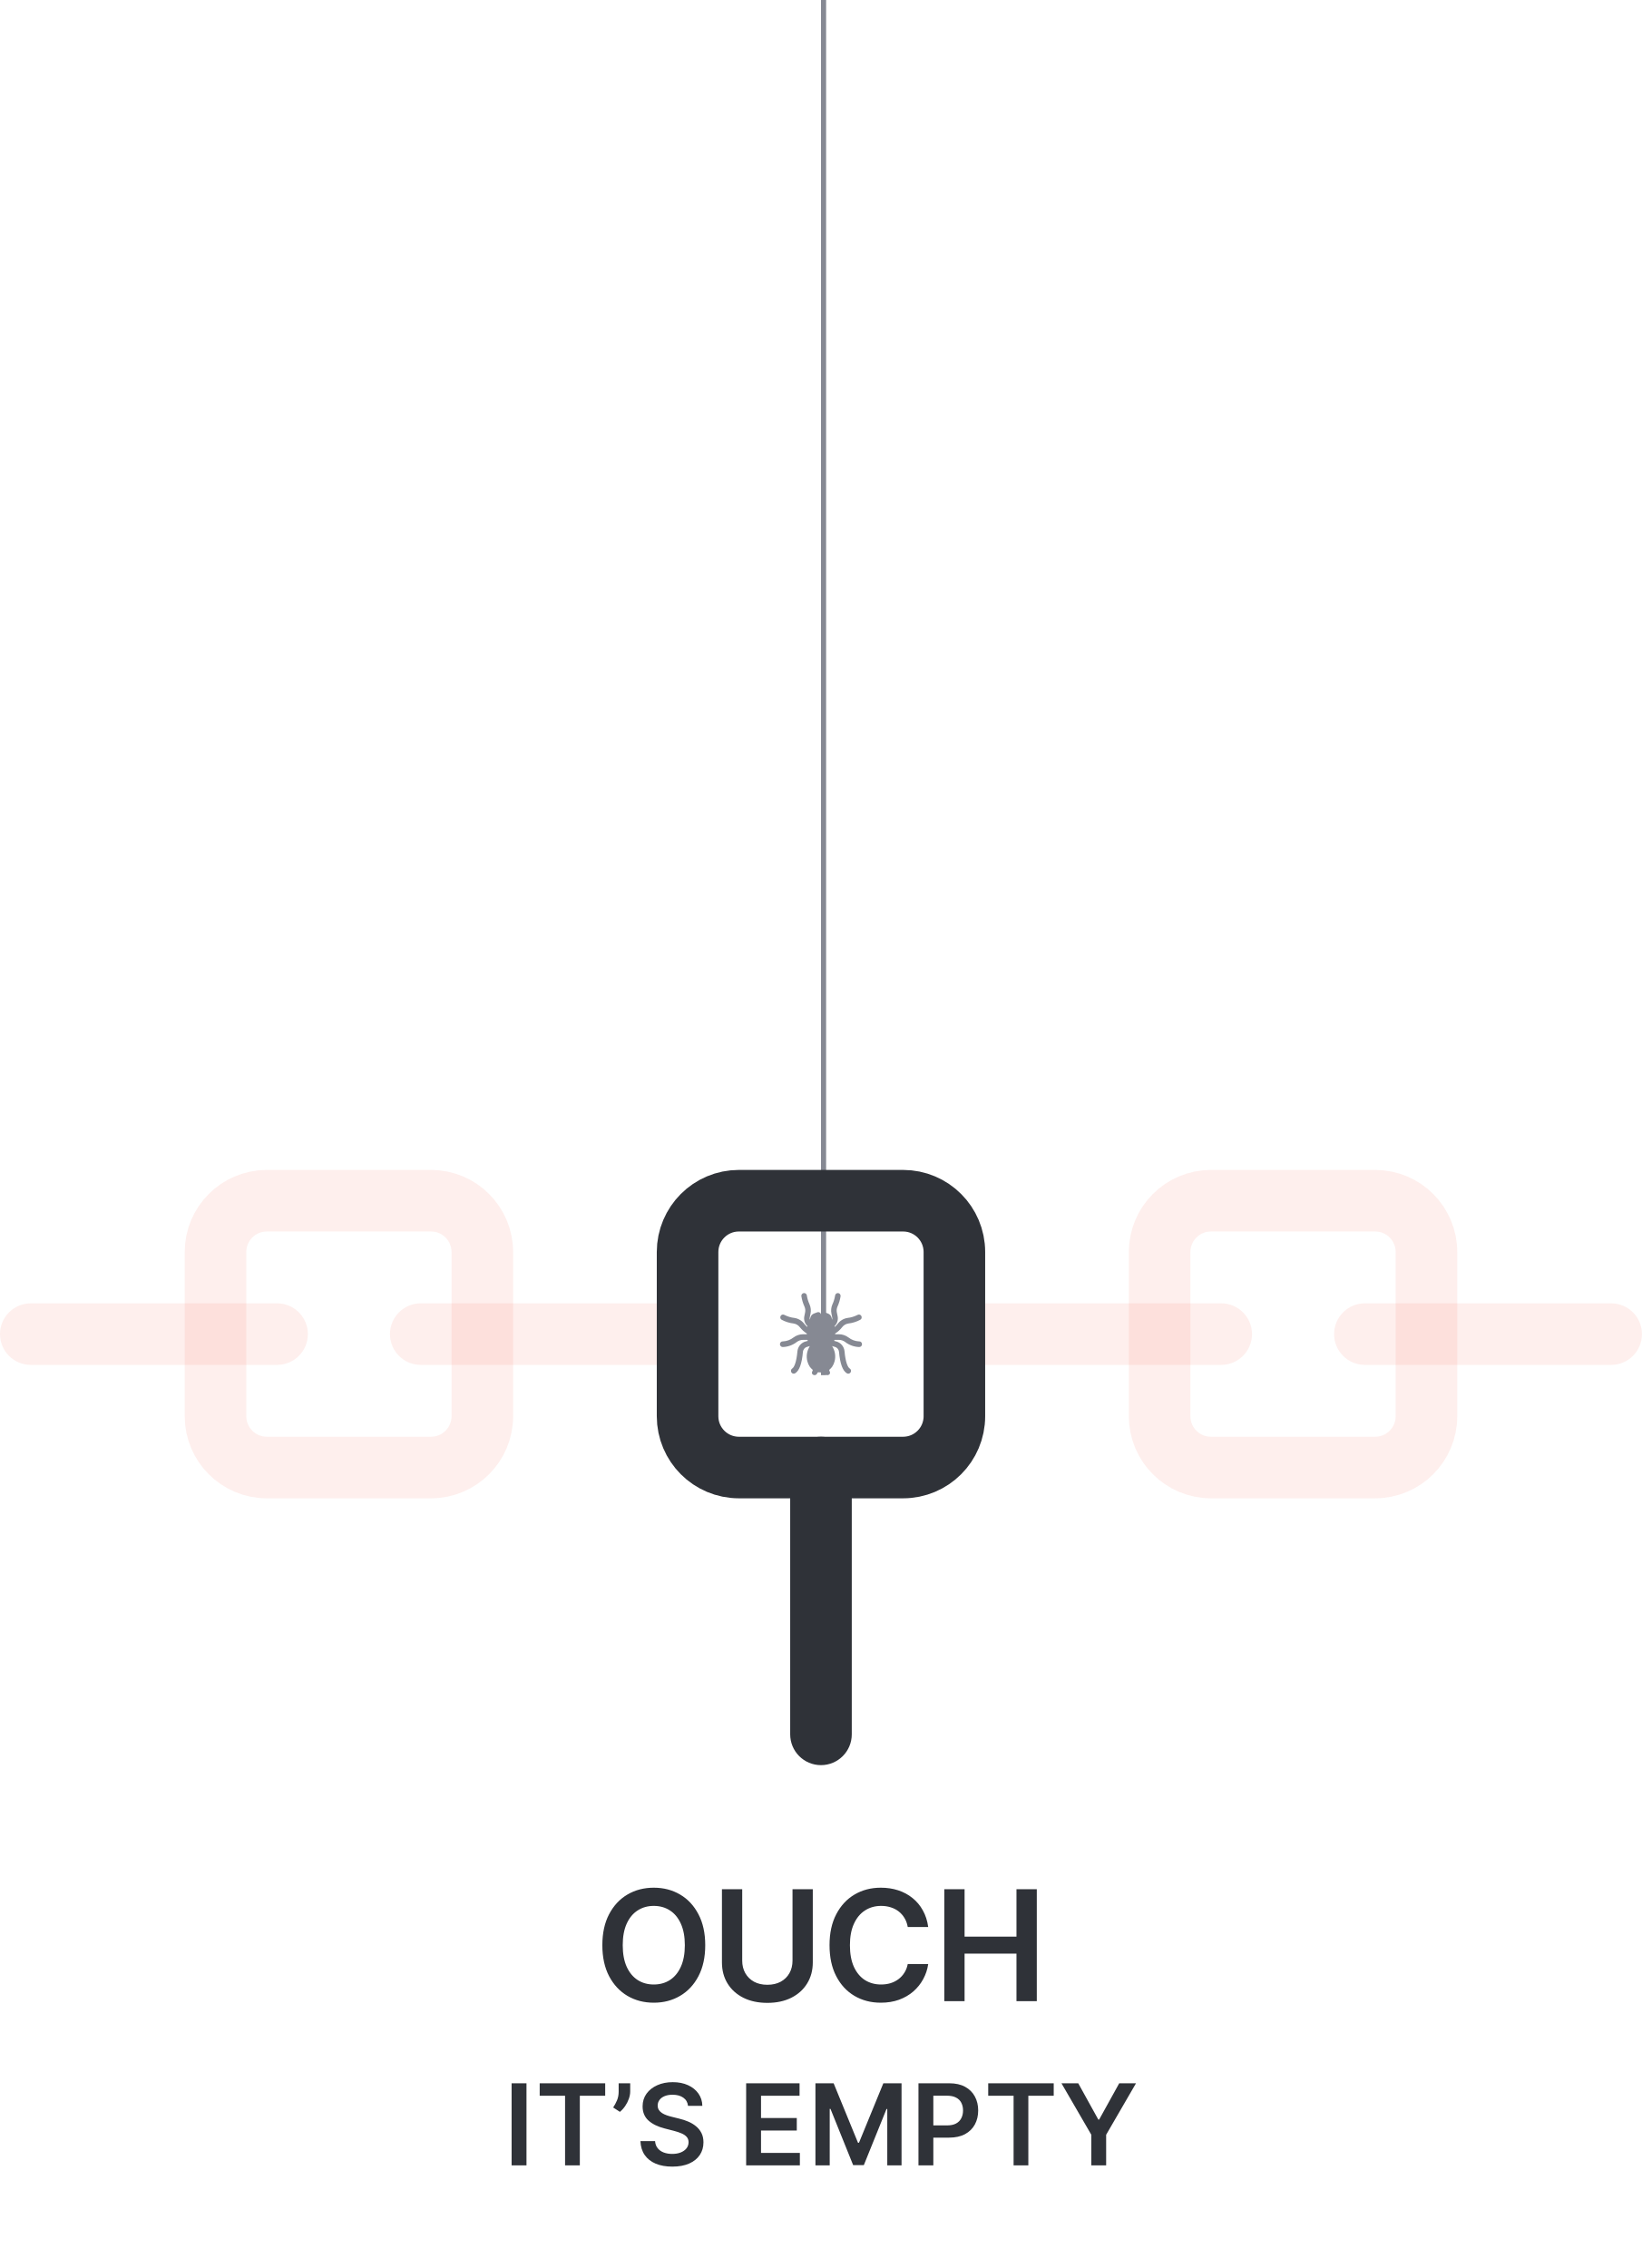
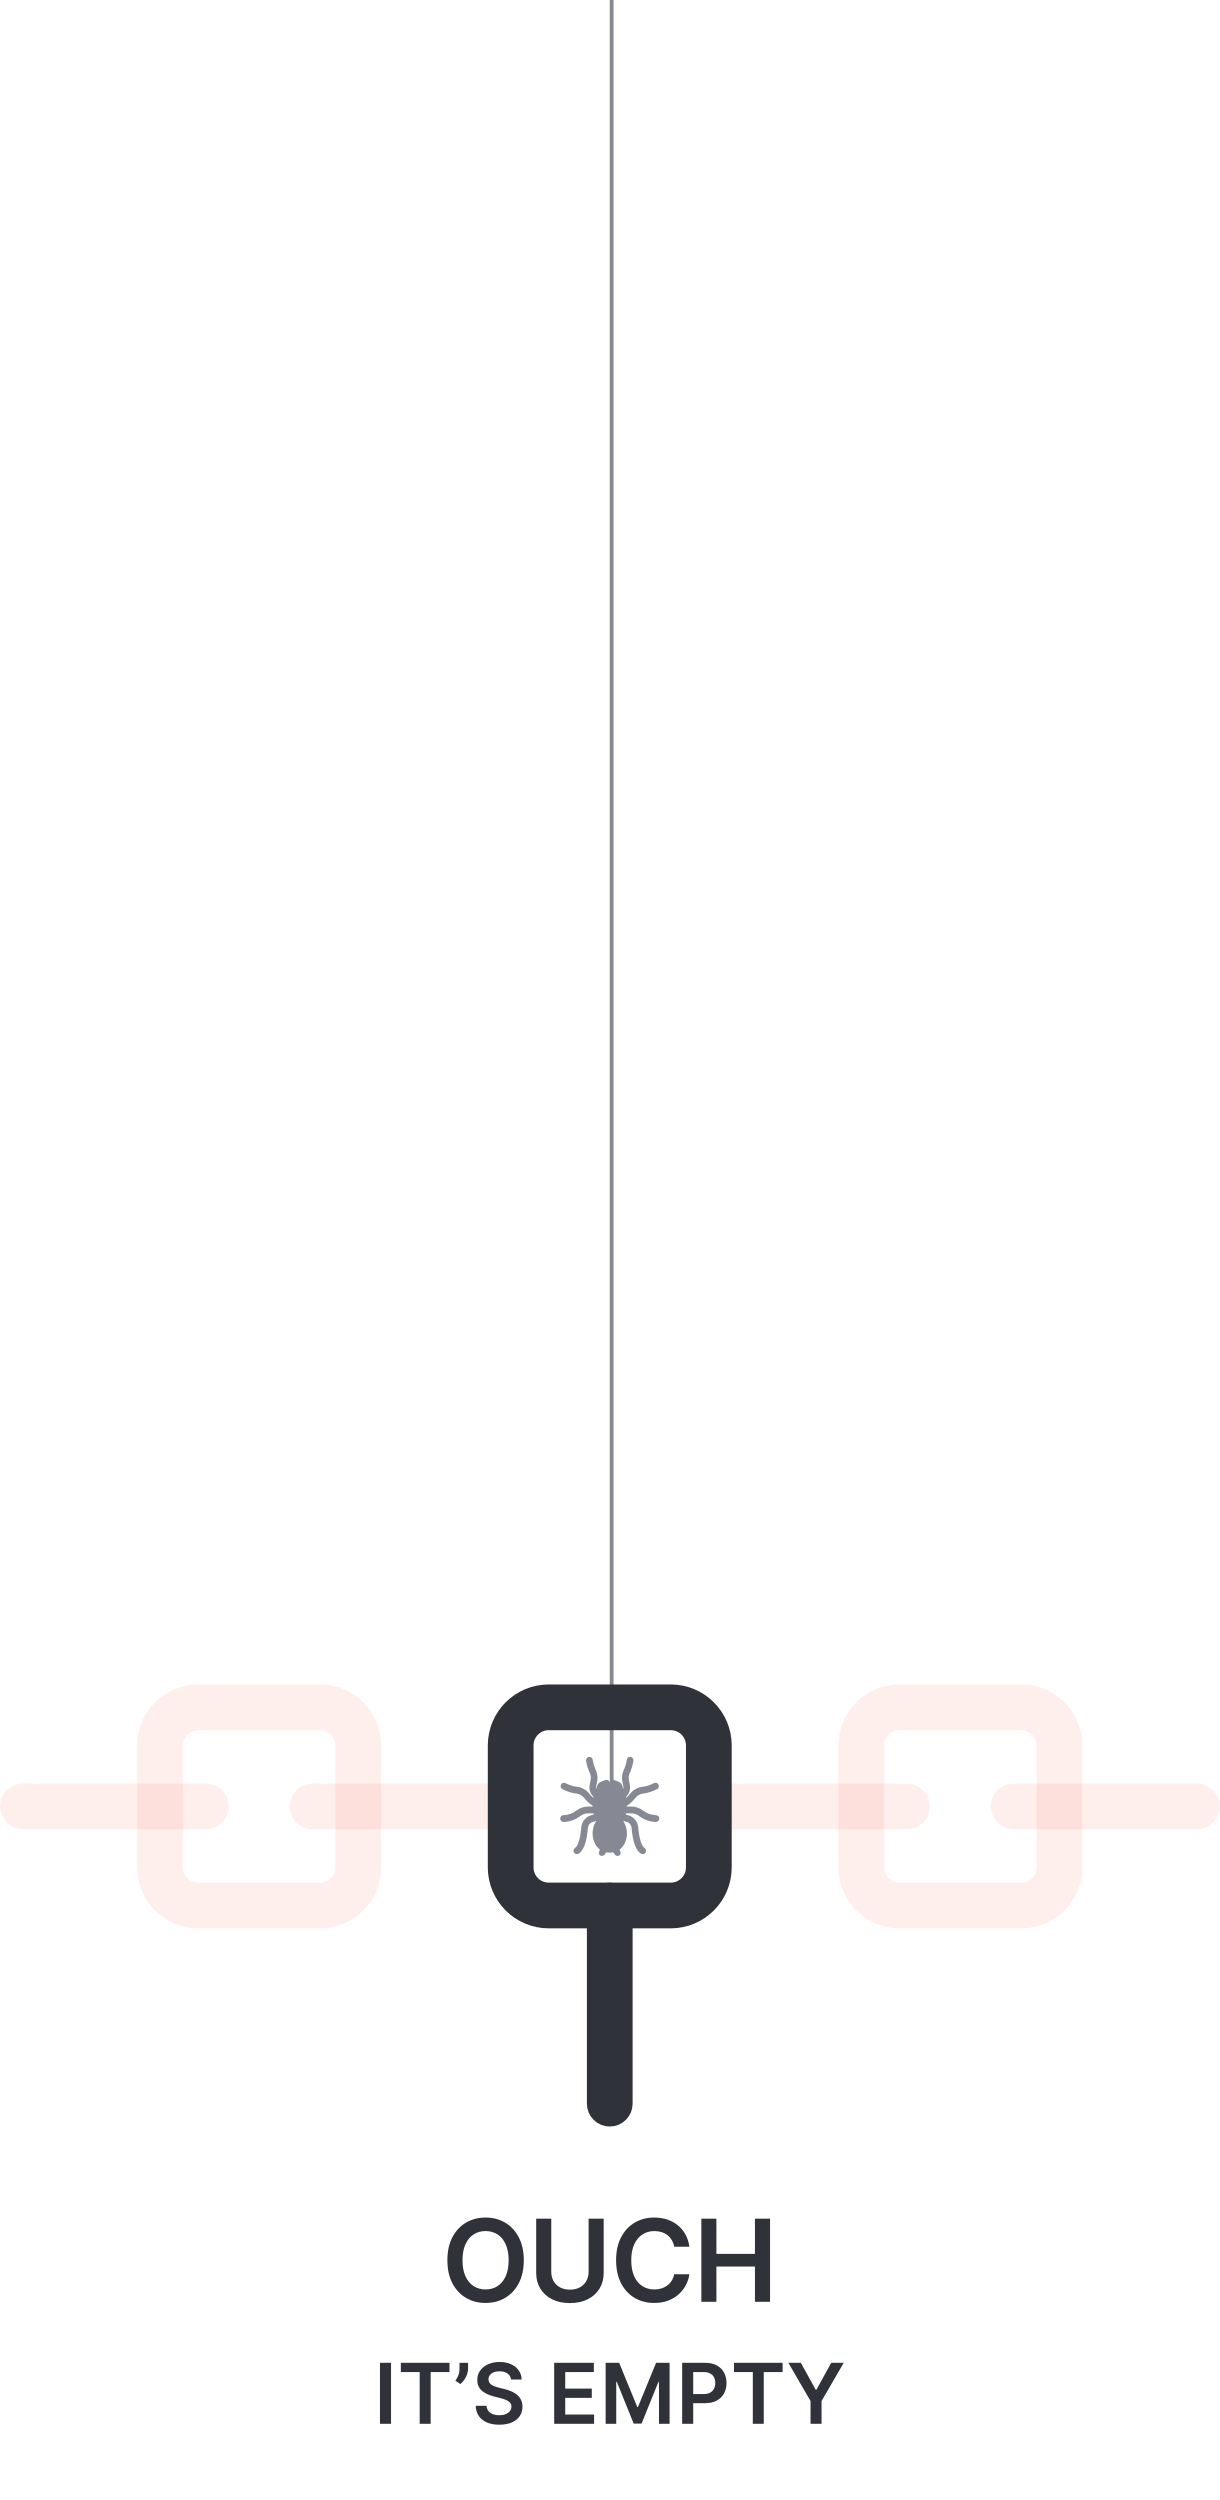
- <svg xmlns="http://www.w3.org/2000/svg" width="160" height="221" viewBox="0 0 160 221" fill="none">
-   <path d="M68.721 189.545C68.721 190.721 68.5 191.728 68.06 192.566C67.623 193.4 67.027 194.039 66.27 194.483C65.517 194.927 64.663 195.149 63.708 195.149C62.753 195.149 61.897 194.927 61.141 194.483C60.388 194.036 59.791 193.395 59.351 192.56C58.914 191.722 58.696 190.717 58.696 189.545C58.696 188.37 58.914 187.365 59.351 186.531C59.791 185.692 60.388 185.051 61.141 184.608C61.897 184.164 62.753 183.942 63.708 183.942C64.663 183.942 65.517 184.164 66.27 184.608C67.027 185.051 67.623 185.692 68.06 186.531C68.5 187.365 68.721 188.37 68.721 189.545ZM66.734 189.545C66.734 188.718 66.604 188.02 66.345 187.452C66.089 186.88 65.734 186.449 65.279 186.158C64.825 185.863 64.301 185.716 63.708 185.716C63.115 185.716 62.591 185.863 62.137 186.158C61.682 186.449 61.325 186.88 61.066 187.452C60.81 188.02 60.682 188.718 60.682 189.545C60.682 190.373 60.81 191.072 61.066 191.644C61.325 192.212 61.682 192.644 62.137 192.939C62.591 193.23 63.115 193.375 63.708 193.375C64.301 193.375 64.825 193.23 65.279 192.939C65.734 192.644 66.089 192.212 66.345 191.644C66.604 191.072 66.734 190.373 66.734 189.545ZM77.226 184.091H79.202V191.218C79.202 191.999 79.017 192.686 78.648 193.279C78.282 193.873 77.767 194.336 77.103 194.67C76.439 195 75.663 195.165 74.775 195.165C73.884 195.165 73.106 195 72.442 194.67C71.778 194.336 71.263 193.873 70.897 193.279C70.532 192.686 70.349 191.999 70.349 191.218V184.091H72.325V191.053C72.325 191.507 72.424 191.912 72.623 192.267C72.826 192.623 73.11 192.901 73.476 193.104C73.841 193.303 74.275 193.402 74.775 193.402C75.276 193.402 75.709 193.303 76.075 193.104C76.444 192.901 76.728 192.623 76.927 192.267C77.126 191.912 77.226 191.507 77.226 191.053V184.091ZM90.448 187.772H88.455C88.398 187.445 88.294 187.156 88.141 186.903C87.988 186.648 87.798 186.431 87.571 186.254C87.344 186.076 87.085 185.943 86.793 185.854C86.506 185.762 86.195 185.716 85.861 185.716C85.268 185.716 84.743 185.865 84.284 186.163C83.826 186.458 83.468 186.891 83.209 187.463C82.949 188.031 82.82 188.725 82.82 189.545C82.82 190.38 82.949 191.083 83.209 191.655C83.471 192.223 83.83 192.653 84.284 192.944C84.743 193.232 85.266 193.375 85.856 193.375C86.183 193.375 86.488 193.333 86.772 193.248C87.06 193.159 87.317 193.029 87.544 192.859C87.775 192.688 87.969 192.479 88.125 192.23C88.285 191.982 88.395 191.697 88.455 191.378L90.448 191.388C90.373 191.907 90.211 192.393 89.963 192.848C89.718 193.303 89.396 193.704 88.999 194.052C88.601 194.396 88.136 194.666 87.603 194.862C87.07 195.053 86.479 195.149 85.829 195.149C84.871 195.149 84.015 194.927 83.262 194.483C82.509 194.039 81.916 193.398 81.483 192.56C81.049 191.722 80.833 190.717 80.833 189.545C80.833 188.37 81.051 187.365 81.488 186.531C81.925 185.692 82.52 185.051 83.272 184.608C84.025 184.164 84.878 183.942 85.829 183.942C86.436 183.942 87.001 184.027 87.523 184.197C88.045 184.368 88.51 184.618 88.919 184.949C89.327 185.275 89.663 185.676 89.925 186.152C90.192 186.625 90.366 187.164 90.448 187.772ZM92.017 195V184.091H93.993V188.709H99.049V184.091H101.03V195H99.049V190.366H93.993V195H92.017Z" fill="#2F3238" />
-   <path d="M51.303 203V211H49.853V203H51.303ZM52.59 204.215V203H58.973V204.215H56.501V211H55.063V204.215H52.59ZM61.41 203V203.797C61.41 204.026 61.366 204.264 61.278 204.512C61.192 204.757 61.073 204.991 60.922 205.215C60.771 205.436 60.599 205.626 60.407 205.785L59.75 205.359C59.894 205.143 60.019 204.91 60.125 204.66C60.232 204.408 60.285 204.122 60.285 203.805V203H61.41ZM67.044 205.199C67.007 204.858 66.854 204.592 66.583 204.402C66.315 204.212 65.966 204.117 65.536 204.117C65.234 204.117 64.975 204.163 64.759 204.254C64.543 204.345 64.377 204.469 64.263 204.625C64.148 204.781 64.09 204.96 64.087 205.16C64.087 205.327 64.125 205.471 64.2 205.594C64.278 205.716 64.384 205.82 64.517 205.906C64.649 205.99 64.796 206.06 64.958 206.117C65.119 206.174 65.282 206.223 65.446 206.262L66.196 206.449C66.498 206.52 66.789 206.615 67.067 206.734C67.349 206.854 67.6 207.005 67.821 207.188C68.045 207.37 68.222 207.59 68.353 207.848C68.483 208.105 68.548 208.408 68.548 208.754C68.548 209.223 68.428 209.635 68.189 209.992C67.949 210.346 67.603 210.624 67.149 210.824C66.699 211.022 66.153 211.121 65.513 211.121C64.89 211.121 64.35 211.025 63.892 210.832C63.436 210.639 63.079 210.358 62.821 209.988C62.566 209.618 62.428 209.168 62.407 208.637H63.833C63.854 208.915 63.94 209.147 64.091 209.332C64.242 209.517 64.439 209.655 64.681 209.746C64.925 209.837 65.199 209.883 65.501 209.883C65.816 209.883 66.092 209.836 66.329 209.742C66.569 209.646 66.756 209.513 66.892 209.344C67.027 209.172 67.096 208.971 67.099 208.742C67.096 208.534 67.035 208.362 66.915 208.227C66.795 208.089 66.627 207.974 66.411 207.883C66.198 207.789 65.948 207.706 65.661 207.633L64.751 207.398C64.092 207.229 63.571 206.973 63.188 206.629C62.808 206.283 62.618 205.823 62.618 205.25C62.618 204.779 62.746 204.366 63.001 204.012C63.259 203.658 63.609 203.383 64.052 203.187C64.494 202.99 64.996 202.891 65.556 202.891C66.123 202.891 66.621 202.99 67.048 203.187C67.478 203.383 67.815 203.655 68.06 204.004C68.304 204.35 68.431 204.749 68.439 205.199H67.044ZM72.708 211V203H77.912V204.215H74.158V206.387H77.642V207.602H74.158V209.785H77.943V211H72.708ZM79.46 203H81.233L83.608 208.797H83.702L86.077 203H87.851V211H86.46V205.504H86.386L84.175 210.977H83.136L80.925 205.492H80.851V211H79.46V203ZM89.499 211V203H92.499C93.113 203 93.629 203.115 94.046 203.344C94.465 203.573 94.781 203.888 94.995 204.289C95.211 204.687 95.319 205.141 95.319 205.648C95.319 206.161 95.211 206.617 94.995 207.016C94.779 207.414 94.46 207.728 94.038 207.957C93.616 208.184 93.096 208.297 92.479 208.297H90.491V207.105H92.284C92.643 207.105 92.938 207.043 93.167 206.918C93.396 206.793 93.565 206.621 93.674 206.402C93.787 206.184 93.843 205.932 93.843 205.648C93.843 205.365 93.787 205.115 93.674 204.898C93.565 204.682 93.395 204.514 93.163 204.395C92.934 204.272 92.638 204.211 92.276 204.211H90.948V211H89.499ZM96.296 204.215V203H102.679V204.215H100.206V211H98.769V204.215H96.296ZM103.433 203H105.069L107.026 206.539H107.105L109.062 203H110.698L107.788 208.016V211H106.343V208.016L103.433 203Z" fill="#2F3238" />
-   <rect x="80" width="0.5" height="134" fill="#868993" />
-   <path d="M83.998 130.951C83.991 130.884 83.959 130.822 83.909 130.777C83.86 130.732 83.795 130.707 83.729 130.708H83.708H83.708C83.334 130.692 82.973 130.558 82.677 130.325C82.406 130.122 82.079 130.013 81.743 130.012H81.379V129.944V129.944C81.639 129.781 81.868 129.573 82.057 129.33C82.204 129.135 82.42 129.004 82.659 128.967C83.073 128.92 83.475 128.794 83.842 128.595C83.909 128.552 83.954 128.481 83.963 128.402C83.972 128.333 83.955 128.263 83.916 128.206C83.876 128.149 83.817 128.11 83.75 128.096C83.683 128.083 83.613 128.095 83.555 128.132C83.248 128.289 82.917 128.388 82.576 128.425C82.201 128.485 81.862 128.689 81.631 128.996C81.545 129.107 81.446 129.209 81.338 129.299C81.332 129.275 81.325 129.25 81.317 129.227L81.385 129.15H81.385C81.6 128.909 81.688 128.579 81.623 128.261L81.547 127.891C81.508 127.702 81.527 127.505 81.604 127.328C81.753 127.003 81.856 126.659 81.911 126.305C81.919 126.227 81.895 126.149 81.843 126.091C81.797 126.038 81.732 126.006 81.663 126.001C81.594 125.996 81.525 126.018 81.472 126.063C81.418 126.108 81.384 126.172 81.376 126.243C81.328 126.542 81.239 126.833 81.112 127.107C80.99 127.388 80.957 127.701 81.02 128.002L81.094 128.367H81.094C81.111 128.445 81.107 128.526 81.084 128.602L81.038 128.406C80.993 128.212 80.855 128.055 80.671 127.989L80.355 127.872C80.326 127.862 80.295 127.856 80.264 127.856C80.207 127.856 80.152 127.874 80.106 127.908C80.059 127.942 80.025 127.99 80.007 128.045C80.007 128.049 80.004 128.052 80 128.052C79.996 128.052 79.993 128.049 79.993 128.045C79.975 127.99 79.941 127.942 79.894 127.908C79.848 127.874 79.793 127.856 79.736 127.856C79.705 127.856 79.674 127.862 79.645 127.872L79.329 127.989H79.329C79.145 128.055 79.007 128.212 78.962 128.406L78.915 128.602C78.893 128.526 78.889 128.445 78.905 128.367L78.98 128.002H78.98C79.043 127.701 79.01 127.388 78.888 127.107C78.761 126.833 78.672 126.542 78.624 126.243C78.613 126.146 78.552 126.062 78.464 126.023C78.376 125.984 78.274 125.996 78.197 126.054C78.119 126.112 78.078 126.208 78.089 126.305C78.144 126.659 78.247 127.003 78.396 127.328C78.472 127.505 78.492 127.702 78.453 127.891L78.377 128.261C78.312 128.579 78.4 128.909 78.615 129.15L78.683 129.227C78.675 129.25 78.668 129.275 78.661 129.299H78.662C78.553 129.209 78.455 129.107 78.369 128.996C78.138 128.689 77.799 128.485 77.424 128.425C77.083 128.388 76.751 128.289 76.445 128.132C76.387 128.095 76.317 128.083 76.25 128.096C76.183 128.11 76.124 128.149 76.084 128.206C76.044 128.263 76.028 128.333 76.037 128.402C76.046 128.481 76.091 128.552 76.158 128.595C76.525 128.794 76.927 128.92 77.341 128.967C77.58 129.004 77.796 129.135 77.943 129.33C78.132 129.573 78.361 129.781 78.62 129.944V130.012L78.257 130.012C77.921 130.013 77.594 130.122 77.323 130.325C77.026 130.558 76.666 130.692 76.291 130.708H76.271C76.205 130.707 76.14 130.732 76.091 130.777C76.041 130.822 76.009 130.884 76.002 130.951C75.993 131.029 76.017 131.107 76.068 131.165C76.117 131.221 76.186 131.254 76.26 131.256C76.27 131.257 76.281 131.257 76.292 131.257H76.292C76.781 131.24 77.252 131.069 77.641 130.768C77.819 130.633 78.035 130.56 78.257 130.559H78.679C78.689 130.593 78.7 130.627 78.713 130.661L78.516 130.711V130.711C78.299 130.768 78.104 130.892 77.959 131.066C77.814 131.239 77.725 131.455 77.704 131.682C77.611 132.737 77.386 133.233 77.208 133.343H77.208C77.146 133.38 77.101 133.44 77.082 133.51C77.064 133.58 77.073 133.655 77.109 133.718C77.145 133.781 77.204 133.827 77.273 133.846C77.342 133.865 77.416 133.855 77.478 133.818C77.888 133.573 78.138 132.89 78.241 131.732V131.732C78.251 131.617 78.296 131.509 78.368 131.422C78.441 131.334 78.539 131.271 78.648 131.243L78.944 131.16C78.894 131.17 78.842 131.297 78.822 131.335H78.822C78.61 131.739 78.557 132.21 78.674 132.653C78.724 132.845 78.806 133.027 78.917 133.191C78.999 133.298 79.093 133.396 79.196 133.483C79.197 133.522 79.189 133.561 79.171 133.597C79.121 133.672 79.106 133.766 79.13 133.853C79.167 133.922 79.231 133.972 79.305 133.991C79.38 134.011 79.46 133.998 79.525 133.955C79.565 133.929 79.598 133.892 79.619 133.848C79.641 133.802 79.654 133.708 79.774 133.718C79.924 133.742 80.076 133.742 80.226 133.718C80.346 133.708 80.359 133.803 80.381 133.848C80.402 133.892 80.435 133.929 80.475 133.955C80.54 133.998 80.62 134.011 80.695 133.991C80.769 133.972 80.833 133.922 80.87 133.853C80.894 133.766 80.879 133.672 80.829 133.597C80.811 133.561 80.803 133.522 80.804 133.483C80.907 133.396 81.001 133.298 81.083 133.191C81.194 133.027 81.276 132.845 81.326 132.653C81.443 132.21 81.39 131.739 81.178 131.335C81.158 131.297 81.106 131.17 81.056 131.16L81.352 131.243C81.461 131.271 81.559 131.334 81.632 131.422C81.704 131.509 81.749 131.617 81.759 131.732C81.862 132.89 82.112 133.573 82.522 133.818V133.818C82.598 133.863 82.691 133.868 82.77 133.83C82.831 133.802 82.879 133.753 82.905 133.691C82.932 133.629 82.935 133.559 82.914 133.495C82.893 133.431 82.85 133.377 82.792 133.343C82.614 133.233 82.389 132.737 82.296 131.682H82.296C82.275 131.455 82.186 131.239 82.041 131.066C81.896 130.892 81.701 130.768 81.484 130.711L81.287 130.66C81.299 130.627 81.31 130.593 81.32 130.559H81.743L81.743 130.559C81.965 130.56 82.181 130.633 82.359 130.768C82.748 131.069 83.219 131.24 83.708 131.257C83.719 131.257 83.73 131.257 83.74 131.256C83.814 131.254 83.883 131.221 83.932 131.165C83.983 131.107 84.007 131.029 83.998 130.951L83.998 130.951Z" fill="#868993" />
-   <rect x="120.5" y="131.5" width="29" height="3" rx="1.5" transform="rotate(-180 120.5 131.5)" stroke="#ED3D25" stroke-opacity="0.08" stroke-width="3" />
-   <rect x="68.5" y="131.5" width="29" height="3" rx="1.5" transform="rotate(-180 68.5 131.5)" stroke="#ED3D25" stroke-opacity="0.08" stroke-width="3" />
-   <rect x="93" y="143" width="26" height="26" rx="5" transform="rotate(-180 93 143)" stroke="#2F3238" stroke-width="6" />
-   <rect x="81.5" y="170.5" width="3" height="29" rx="1.5" transform="rotate(-180 81.5 170.5)" stroke="#2F3238" stroke-width="3" />
-   <rect x="139" y="143" width="26" height="26" rx="5" transform="rotate(-180 139 143)" stroke="#ED3D25" stroke-opacity="0.08" stroke-width="6" />
-   <rect x="47" y="143" width="26" height="26" rx="5" transform="rotate(-180 47 143)" stroke="#ED3D25" stroke-opacity="0.08" stroke-width="6" />
-   <rect x="28.5" y="131.5" width="27" height="3" rx="1.5" transform="rotate(-180 28.5 131.5)" stroke="#ED3D25" stroke-opacity="0.08" stroke-width="3" />
-   <rect x="158.5" y="131.5" width="27" height="3" rx="1.5" transform="rotate(-180 158.5 131.5)" stroke="#ED3D25" stroke-opacity="0.08" stroke-width="3" />
+ <svg xmlns="http://www.w3.org/2000/svg" width="160" height="328" viewBox="0 0 160 328" fill="none">
+   <path d="M68.721 296.545C68.721 297.721 68.5 298.728 68.06 299.566C67.623 300.4 67.027 301.039 66.27 301.483C65.517 301.927 64.663 302.149 63.708 302.149C62.753 302.149 61.897 301.927 61.141 301.483C60.388 301.036 59.791 300.395 59.351 299.56C58.914 298.722 58.696 297.717 58.696 296.545C58.696 295.37 58.914 294.365 59.351 293.531C59.791 292.692 60.388 292.051 61.141 291.608C61.897 291.164 62.753 290.942 63.708 290.942C64.663 290.942 65.517 291.164 66.27 291.608C67.027 292.051 67.623 292.692 68.06 293.531C68.5 294.365 68.721 295.37 68.721 296.545ZM66.734 296.545C66.734 295.718 66.604 295.02 66.345 294.452C66.089 293.88 65.734 293.449 65.279 293.158C64.825 292.863 64.301 292.716 63.708 292.716C63.115 292.716 62.591 292.863 62.137 293.158C61.682 293.449 61.325 293.88 61.066 294.452C60.81 295.02 60.682 295.718 60.682 296.545C60.682 297.373 60.81 298.072 61.066 298.644C61.325 299.212 61.682 299.644 62.137 299.939C62.591 300.23 63.115 300.375 63.708 300.375C64.301 300.375 64.825 300.23 65.279 299.939C65.734 299.644 66.089 299.212 66.345 298.644C66.604 298.072 66.734 297.373 66.734 296.545ZM77.226 291.091H79.202V298.218C79.202 298.999 79.017 299.686 78.648 300.279C78.282 300.873 77.767 301.336 77.103 301.67C76.439 302 75.663 302.165 74.775 302.165C73.884 302.165 73.106 302 72.442 301.67C71.778 301.336 71.263 300.873 70.897 300.279C70.532 299.686 70.349 298.999 70.349 298.218V291.091H72.325V298.053C72.325 298.507 72.424 298.912 72.623 299.267C72.826 299.623 73.11 299.901 73.476 300.104C73.841 300.303 74.275 300.402 74.775 300.402C75.276 300.402 75.709 300.303 76.075 300.104C76.444 299.901 76.728 299.623 76.927 299.267C77.126 298.912 77.226 298.507 77.226 298.053V291.091ZM90.448 294.772H88.455C88.398 294.445 88.294 294.156 88.141 293.903C87.988 293.648 87.798 293.431 87.571 293.254C87.344 293.076 87.085 292.943 86.793 292.854C86.506 292.762 86.195 292.716 85.861 292.716C85.268 292.716 84.743 292.865 84.284 293.163C83.826 293.458 83.468 293.891 83.209 294.463C82.949 295.031 82.82 295.725 82.82 296.545C82.82 297.38 82.949 298.083 83.209 298.655C83.471 299.223 83.83 299.653 84.284 299.944C84.743 300.232 85.266 300.375 85.856 300.375C86.183 300.375 86.488 300.333 86.772 300.248C87.06 300.159 87.317 300.029 87.544 299.859C87.775 299.688 87.969 299.479 88.125 299.23C88.285 298.982 88.395 298.697 88.455 298.378L90.448 298.388C90.373 298.907 90.211 299.393 89.963 299.848C89.718 300.303 89.396 300.704 88.999 301.052C88.601 301.396 88.136 301.666 87.603 301.862C87.07 302.053 86.479 302.149 85.829 302.149C84.871 302.149 84.015 301.927 83.262 301.483C82.509 301.039 81.916 300.398 81.483 299.56C81.049 298.722 80.833 297.717 80.833 296.545C80.833 295.37 81.051 294.365 81.488 293.531C81.925 292.692 82.52 292.051 83.272 291.608C84.025 291.164 84.878 290.942 85.829 290.942C86.436 290.942 87.001 291.027 87.523 291.197C88.045 291.368 88.51 291.618 88.919 291.949C89.327 292.275 89.663 292.676 89.925 293.152C90.192 293.625 90.366 294.164 90.448 294.772ZM92.017 302V291.091H93.993V295.709H99.049V291.091H101.03V302H99.049V297.366H93.993V302H92.017Z" fill="#2F3238" />
+   <path d="M51.303 310V318H49.853V310H51.303ZM52.59 311.215V310H58.973V311.215H56.501V318H55.063V311.215H52.59ZM61.41 310V310.797C61.41 311.026 61.366 311.264 61.278 311.512C61.192 311.757 61.073 311.991 60.922 312.215C60.771 312.436 60.599 312.626 60.407 312.785L59.75 312.359C59.894 312.143 60.019 311.91 60.125 311.66C60.232 311.408 60.285 311.122 60.285 310.805V310H61.41ZM67.044 312.199C67.007 311.858 66.854 311.592 66.583 311.402C66.315 311.212 65.966 311.117 65.536 311.117C65.234 311.117 64.975 311.163 64.759 311.254C64.543 311.345 64.377 311.469 64.263 311.625C64.148 311.781 64.09 311.96 64.087 312.16C64.087 312.327 64.125 312.471 64.2 312.594C64.278 312.716 64.384 312.82 64.517 312.906C64.649 312.99 64.796 313.06 64.958 313.117C65.119 313.174 65.282 313.223 65.446 313.262L66.196 313.449C66.498 313.52 66.789 313.615 67.067 313.734C67.349 313.854 67.6 314.005 67.821 314.188C68.045 314.37 68.222 314.59 68.353 314.848C68.483 315.105 68.548 315.408 68.548 315.754C68.548 316.223 68.428 316.635 68.189 316.992C67.949 317.346 67.603 317.624 67.149 317.824C66.699 318.022 66.153 318.121 65.513 318.121C64.89 318.121 64.35 318.025 63.892 317.832C63.436 317.639 63.079 317.358 62.821 316.988C62.566 316.618 62.428 316.168 62.407 315.637H63.833C63.854 315.915 63.94 316.147 64.091 316.332C64.242 316.517 64.439 316.655 64.681 316.746C64.925 316.837 65.199 316.883 65.501 316.883C65.816 316.883 66.092 316.836 66.329 316.742C66.569 316.646 66.756 316.513 66.892 316.344C67.027 316.172 67.096 315.971 67.099 315.742C67.096 315.534 67.035 315.362 66.915 315.227C66.795 315.089 66.627 314.974 66.411 314.883C66.198 314.789 65.948 314.706 65.661 314.633L64.751 314.398C64.092 314.229 63.571 313.973 63.188 313.629C62.808 313.283 62.618 312.823 62.618 312.25C62.618 311.779 62.746 311.366 63.001 311.012C63.259 310.658 63.609 310.383 64.052 310.187C64.494 309.99 64.996 309.891 65.556 309.891C66.123 309.891 66.621 309.99 67.048 310.187C67.478 310.383 67.815 310.655 68.06 311.004C68.304 311.35 68.431 311.749 68.439 312.199H67.044ZM72.708 318V310H77.912V311.215H74.158V313.387H77.642V314.602H74.158V316.785H77.943V318H72.708ZM79.46 310H81.233L83.608 315.797H83.702L86.077 310H87.851V318H86.46V312.504H86.386L84.175 317.977H83.136L80.925 312.492H80.851V318H79.46V310ZM89.499 318V310H92.499C93.113 310 93.629 310.115 94.046 310.344C94.465 310.573 94.781 310.888 94.995 311.289C95.211 311.687 95.319 312.141 95.319 312.648C95.319 313.161 95.211 313.617 94.995 314.016C94.779 314.414 94.46 314.728 94.038 314.957C93.616 315.184 93.096 315.297 92.479 315.297H90.491V314.105H92.284C92.643 314.105 92.938 314.043 93.167 313.918C93.396 313.793 93.565 313.621 93.674 313.402C93.787 313.184 93.843 312.932 93.843 312.648C93.843 312.365 93.787 312.115 93.674 311.898C93.565 311.682 93.395 311.514 93.163 311.395C92.934 311.272 92.638 311.211 92.276 311.211H90.948V318H89.499ZM96.296 311.215V310H102.679V311.215H100.206V318H98.769V311.215H96.296ZM103.433 310H105.069L107.026 313.539H107.105L109.062 310H110.698L107.788 315.016V318H106.343V315.016L103.433 310Z" fill="#2F3238" />
+   <rect x="80" width="0.5" height="240" fill="#868993" />
+   <path d="M86.497 238.546C86.485 238.436 86.434 238.336 86.353 238.262C86.272 238.189 86.167 238.149 86.059 238.15H86.026H86.026C85.417 238.125 84.832 237.907 84.35 237.528C83.91 237.198 83.379 237.02 82.833 237.019H82.242V236.909V236.909C82.663 236.644 83.036 236.307 83.343 235.911C83.582 235.594 83.932 235.382 84.321 235.321C84.994 235.246 85.646 235.04 86.243 234.716C86.352 234.647 86.425 234.532 86.44 234.403C86.455 234.291 86.427 234.177 86.363 234.085C86.299 233.993 86.202 233.929 86.093 233.907C85.984 233.884 85.871 233.904 85.776 233.964C85.279 234.219 84.74 234.381 84.186 234.441C83.576 234.538 83.026 234.87 82.651 235.368C82.51 235.549 82.35 235.715 82.175 235.861C82.165 235.821 82.153 235.782 82.139 235.743L82.251 235.619H82.251C82.599 235.228 82.743 234.691 82.638 234.174L82.514 233.572C82.45 233.265 82.482 232.945 82.607 232.658C82.849 232.13 83.016 231.571 83.105 230.996C83.119 230.869 83.079 230.742 82.995 230.648C82.92 230.562 82.815 230.51 82.702 230.501C82.59 230.493 82.478 230.529 82.391 230.602C82.304 230.675 82.248 230.78 82.236 230.894C82.158 231.381 82.014 231.853 81.806 232.299C81.608 232.756 81.556 233.264 81.657 233.753L81.778 234.346H81.779C81.805 234.473 81.799 234.605 81.762 234.729L81.686 234.409C81.614 234.095 81.39 233.84 81.091 233.733L80.577 233.543C80.529 233.525 80.48 233.516 80.429 233.516C80.337 233.516 80.246 233.546 80.171 233.601C80.097 233.656 80.041 233.734 80.012 233.824C80.011 233.83 80.006 233.834 80 233.834C79.994 233.834 79.989 233.83 79.988 233.824C79.959 233.734 79.903 233.656 79.828 233.601C79.754 233.546 79.663 233.516 79.571 233.516C79.52 233.516 79.47 233.525 79.423 233.543L78.909 233.733H78.909C78.61 233.84 78.386 234.095 78.313 234.409L78.238 234.729C78.201 234.605 78.195 234.473 78.221 234.346L78.342 233.753H78.343C78.444 233.264 78.392 232.756 78.194 232.299C77.986 231.853 77.841 231.381 77.764 230.894C77.746 230.737 77.647 230.601 77.503 230.538C77.36 230.475 77.195 230.494 77.069 230.588C76.944 230.683 76.877 230.838 76.895 230.996C76.983 231.571 77.151 232.13 77.393 232.658C77.518 232.945 77.55 233.265 77.485 233.572L77.362 234.174C77.257 234.691 77.401 235.228 77.749 235.619L77.86 235.743C77.846 235.782 77.835 235.821 77.825 235.861H77.825C77.649 235.715 77.49 235.549 77.349 235.368C76.974 234.87 76.424 234.538 75.814 234.441C75.26 234.381 74.721 234.219 74.224 233.964C74.129 233.905 74.016 233.884 73.907 233.907C73.798 233.929 73.701 233.993 73.637 234.085C73.572 234.177 73.545 234.291 73.559 234.403C73.575 234.532 73.647 234.648 73.757 234.716C74.354 235.04 75.006 235.246 75.679 235.321C76.068 235.382 76.418 235.594 76.657 235.911C76.964 236.307 77.337 236.644 77.758 236.909V237.019L77.167 237.019C76.621 237.02 76.09 237.198 75.65 237.528C75.168 237.907 74.582 238.124 73.974 238.15H73.941C73.833 238.149 73.728 238.189 73.647 238.262C73.566 238.336 73.515 238.436 73.503 238.546C73.489 238.672 73.528 238.798 73.61 238.894C73.689 238.985 73.802 239.038 73.922 239.041C73.94 239.043 73.957 239.043 73.975 239.043H73.975C74.769 239.015 75.535 238.738 76.166 238.248C76.456 238.029 76.807 237.91 77.167 237.909H77.854C77.871 237.964 77.888 238.019 77.908 238.073L77.589 238.156V238.155C77.236 238.248 76.92 238.449 76.683 238.732C76.447 239.014 76.303 239.364 76.27 239.733C76.117 241.448 75.752 242.253 75.463 242.433H75.463C75.362 242.492 75.289 242.589 75.258 242.704C75.228 242.818 75.244 242.94 75.302 243.042C75.36 243.145 75.456 243.219 75.569 243.25C75.681 243.28 75.801 243.264 75.901 243.205C76.568 242.805 76.974 241.696 77.142 239.814V239.814C77.158 239.628 77.23 239.452 77.349 239.31C77.467 239.168 77.626 239.066 77.803 239.019L78.284 238.885C78.204 238.901 78.118 239.108 78.085 239.169H78.086C77.741 239.826 77.655 240.592 77.845 241.31C77.927 241.623 78.06 241.918 78.24 242.185C78.374 242.359 78.526 242.518 78.694 242.659C78.695 242.724 78.681 242.787 78.653 242.845C78.571 242.967 78.546 243.119 78.587 243.261C78.647 243.373 78.75 243.454 78.871 243.486C78.993 243.517 79.122 243.496 79.227 243.427C79.293 243.385 79.346 243.324 79.38 243.252C79.417 243.179 79.438 243.025 79.633 243.042C79.876 243.081 80.124 243.081 80.367 243.042C80.562 243.026 80.583 243.179 80.62 243.252C80.654 243.324 80.707 243.385 80.773 243.427C80.878 243.496 81.007 243.517 81.129 243.486C81.25 243.454 81.353 243.373 81.413 243.261C81.454 243.119 81.429 242.967 81.347 242.845C81.319 242.787 81.305 242.724 81.306 242.659C81.474 242.518 81.626 242.359 81.76 242.185C81.94 241.918 82.073 241.623 82.155 241.31C82.345 240.592 82.259 239.826 81.914 239.169C81.882 239.108 81.796 238.901 81.716 238.885L82.196 239.019C82.374 239.066 82.533 239.168 82.651 239.31C82.77 239.452 82.842 239.628 82.858 239.814C83.026 241.696 83.432 242.806 84.099 243.205V243.205C84.222 243.278 84.372 243.285 84.501 243.224C84.6 243.179 84.678 243.098 84.721 242.997C84.764 242.897 84.77 242.783 84.736 242.679C84.701 242.575 84.631 242.487 84.537 242.433C84.248 242.253 83.883 241.448 83.73 239.733H83.73C83.697 239.364 83.553 239.014 83.317 238.732C83.08 238.449 82.764 238.248 82.411 238.155L82.092 238.073C82.112 238.019 82.129 237.964 82.146 237.909H82.832L82.833 237.909C83.193 237.91 83.544 238.029 83.834 238.248C84.465 238.738 85.231 239.015 86.025 239.043C86.043 239.043 86.06 239.043 86.078 239.041C86.198 239.038 86.311 238.985 86.39 238.894C86.472 238.798 86.511 238.672 86.497 238.546L86.497 238.546Z" fill="#868993" />
+   <rect x="120.5" y="238.5" width="29" height="3" rx="1.5" transform="rotate(-180 120.5 238.5)" stroke="#ED3D25" stroke-opacity="0.08" stroke-width="3" />
+   <rect x="68.5" y="238.5" width="29" height="3" rx="1.5" transform="rotate(-180 68.5 238.5)" stroke="#ED3D25" stroke-opacity="0.08" stroke-width="3" />
+   <rect x="93" y="250" width="26" height="26" rx="5" transform="rotate(-180 93 250)" stroke="#2F3238" stroke-width="6" />
+   <rect x="81.5" y="277.5" width="3" height="29" rx="1.5" transform="rotate(-180 81.5 277.5)" stroke="#2F3238" stroke-width="3" />
+   <rect x="139" y="250" width="26" height="26" rx="5" transform="rotate(-180 139 250)" stroke="#ED3D25" stroke-opacity="0.08" stroke-width="6" />
+   <rect x="47" y="250" width="26" height="26" rx="5" transform="rotate(-180 47 250)" stroke="#ED3D25" stroke-opacity="0.08" stroke-width="6" />
+   <rect x="28.5" y="238.5" width="27" height="3" rx="1.5" transform="rotate(-180 28.5 238.5)" stroke="#ED3D25" stroke-opacity="0.08" stroke-width="3" />
+   <rect x="158.5" y="238.5" width="27" height="3" rx="1.5" transform="rotate(-180 158.5 238.5)" stroke="#ED3D25" stroke-opacity="0.08" stroke-width="3" />
</svg>
